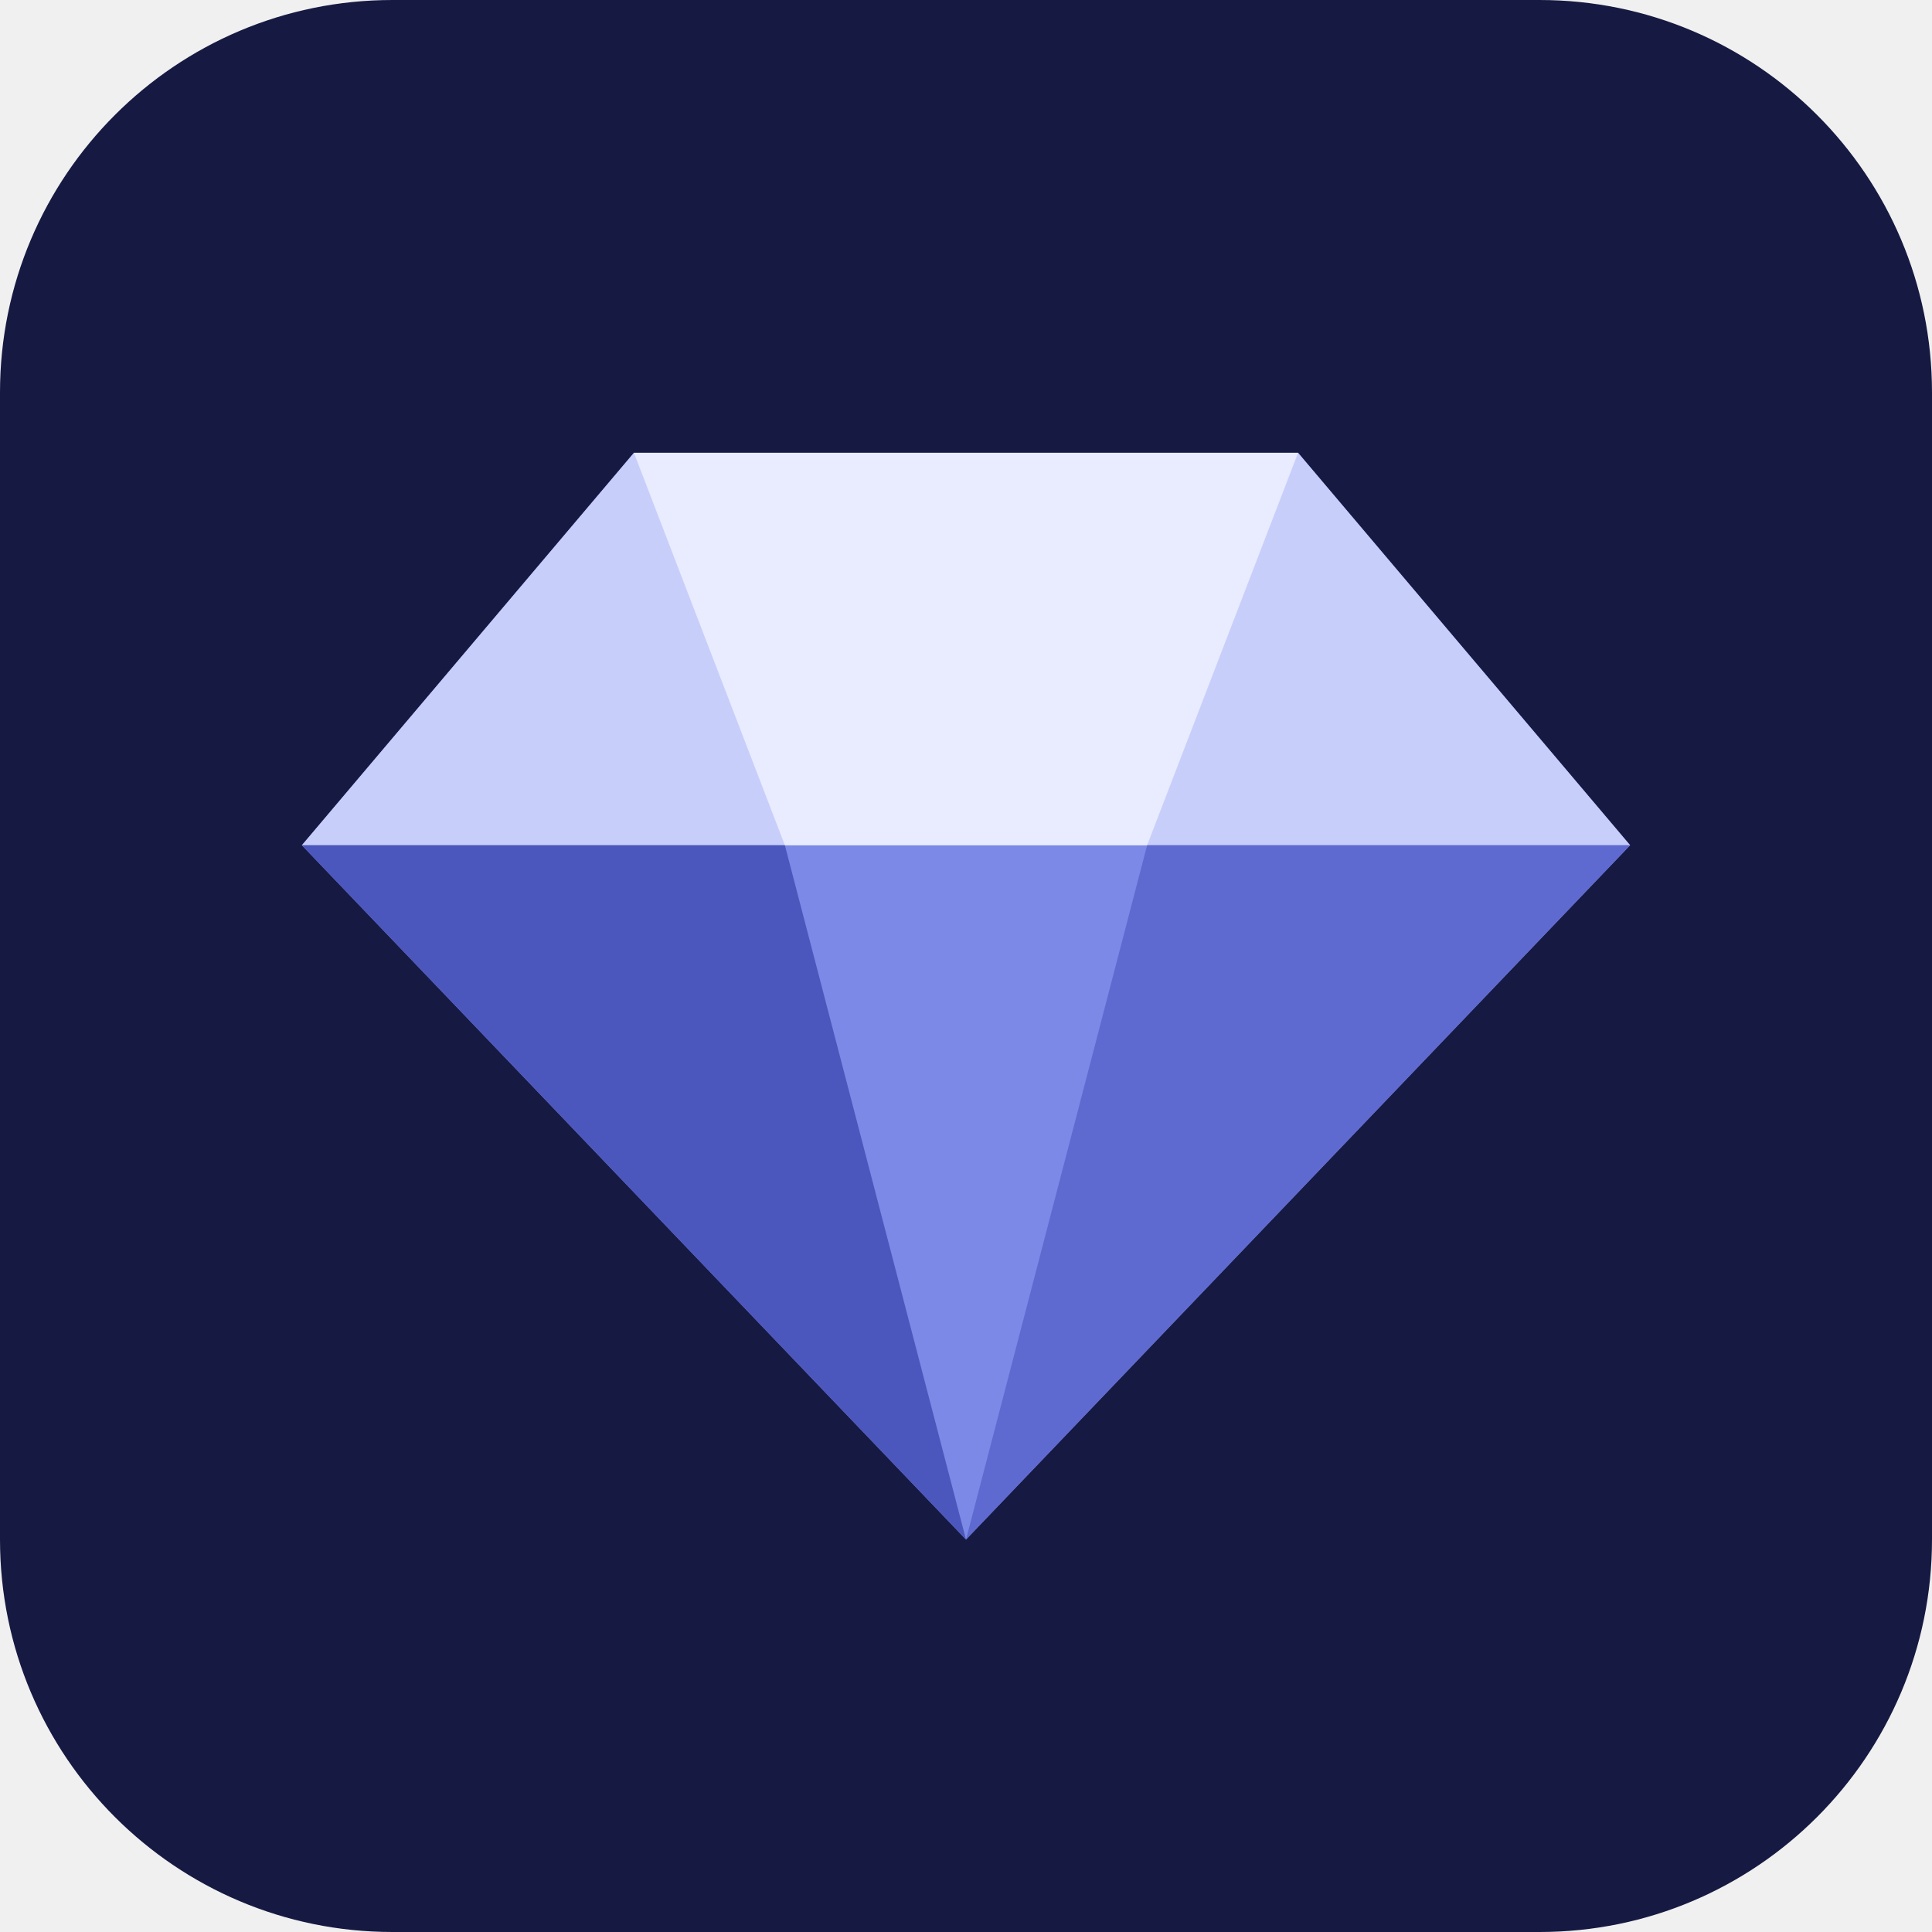
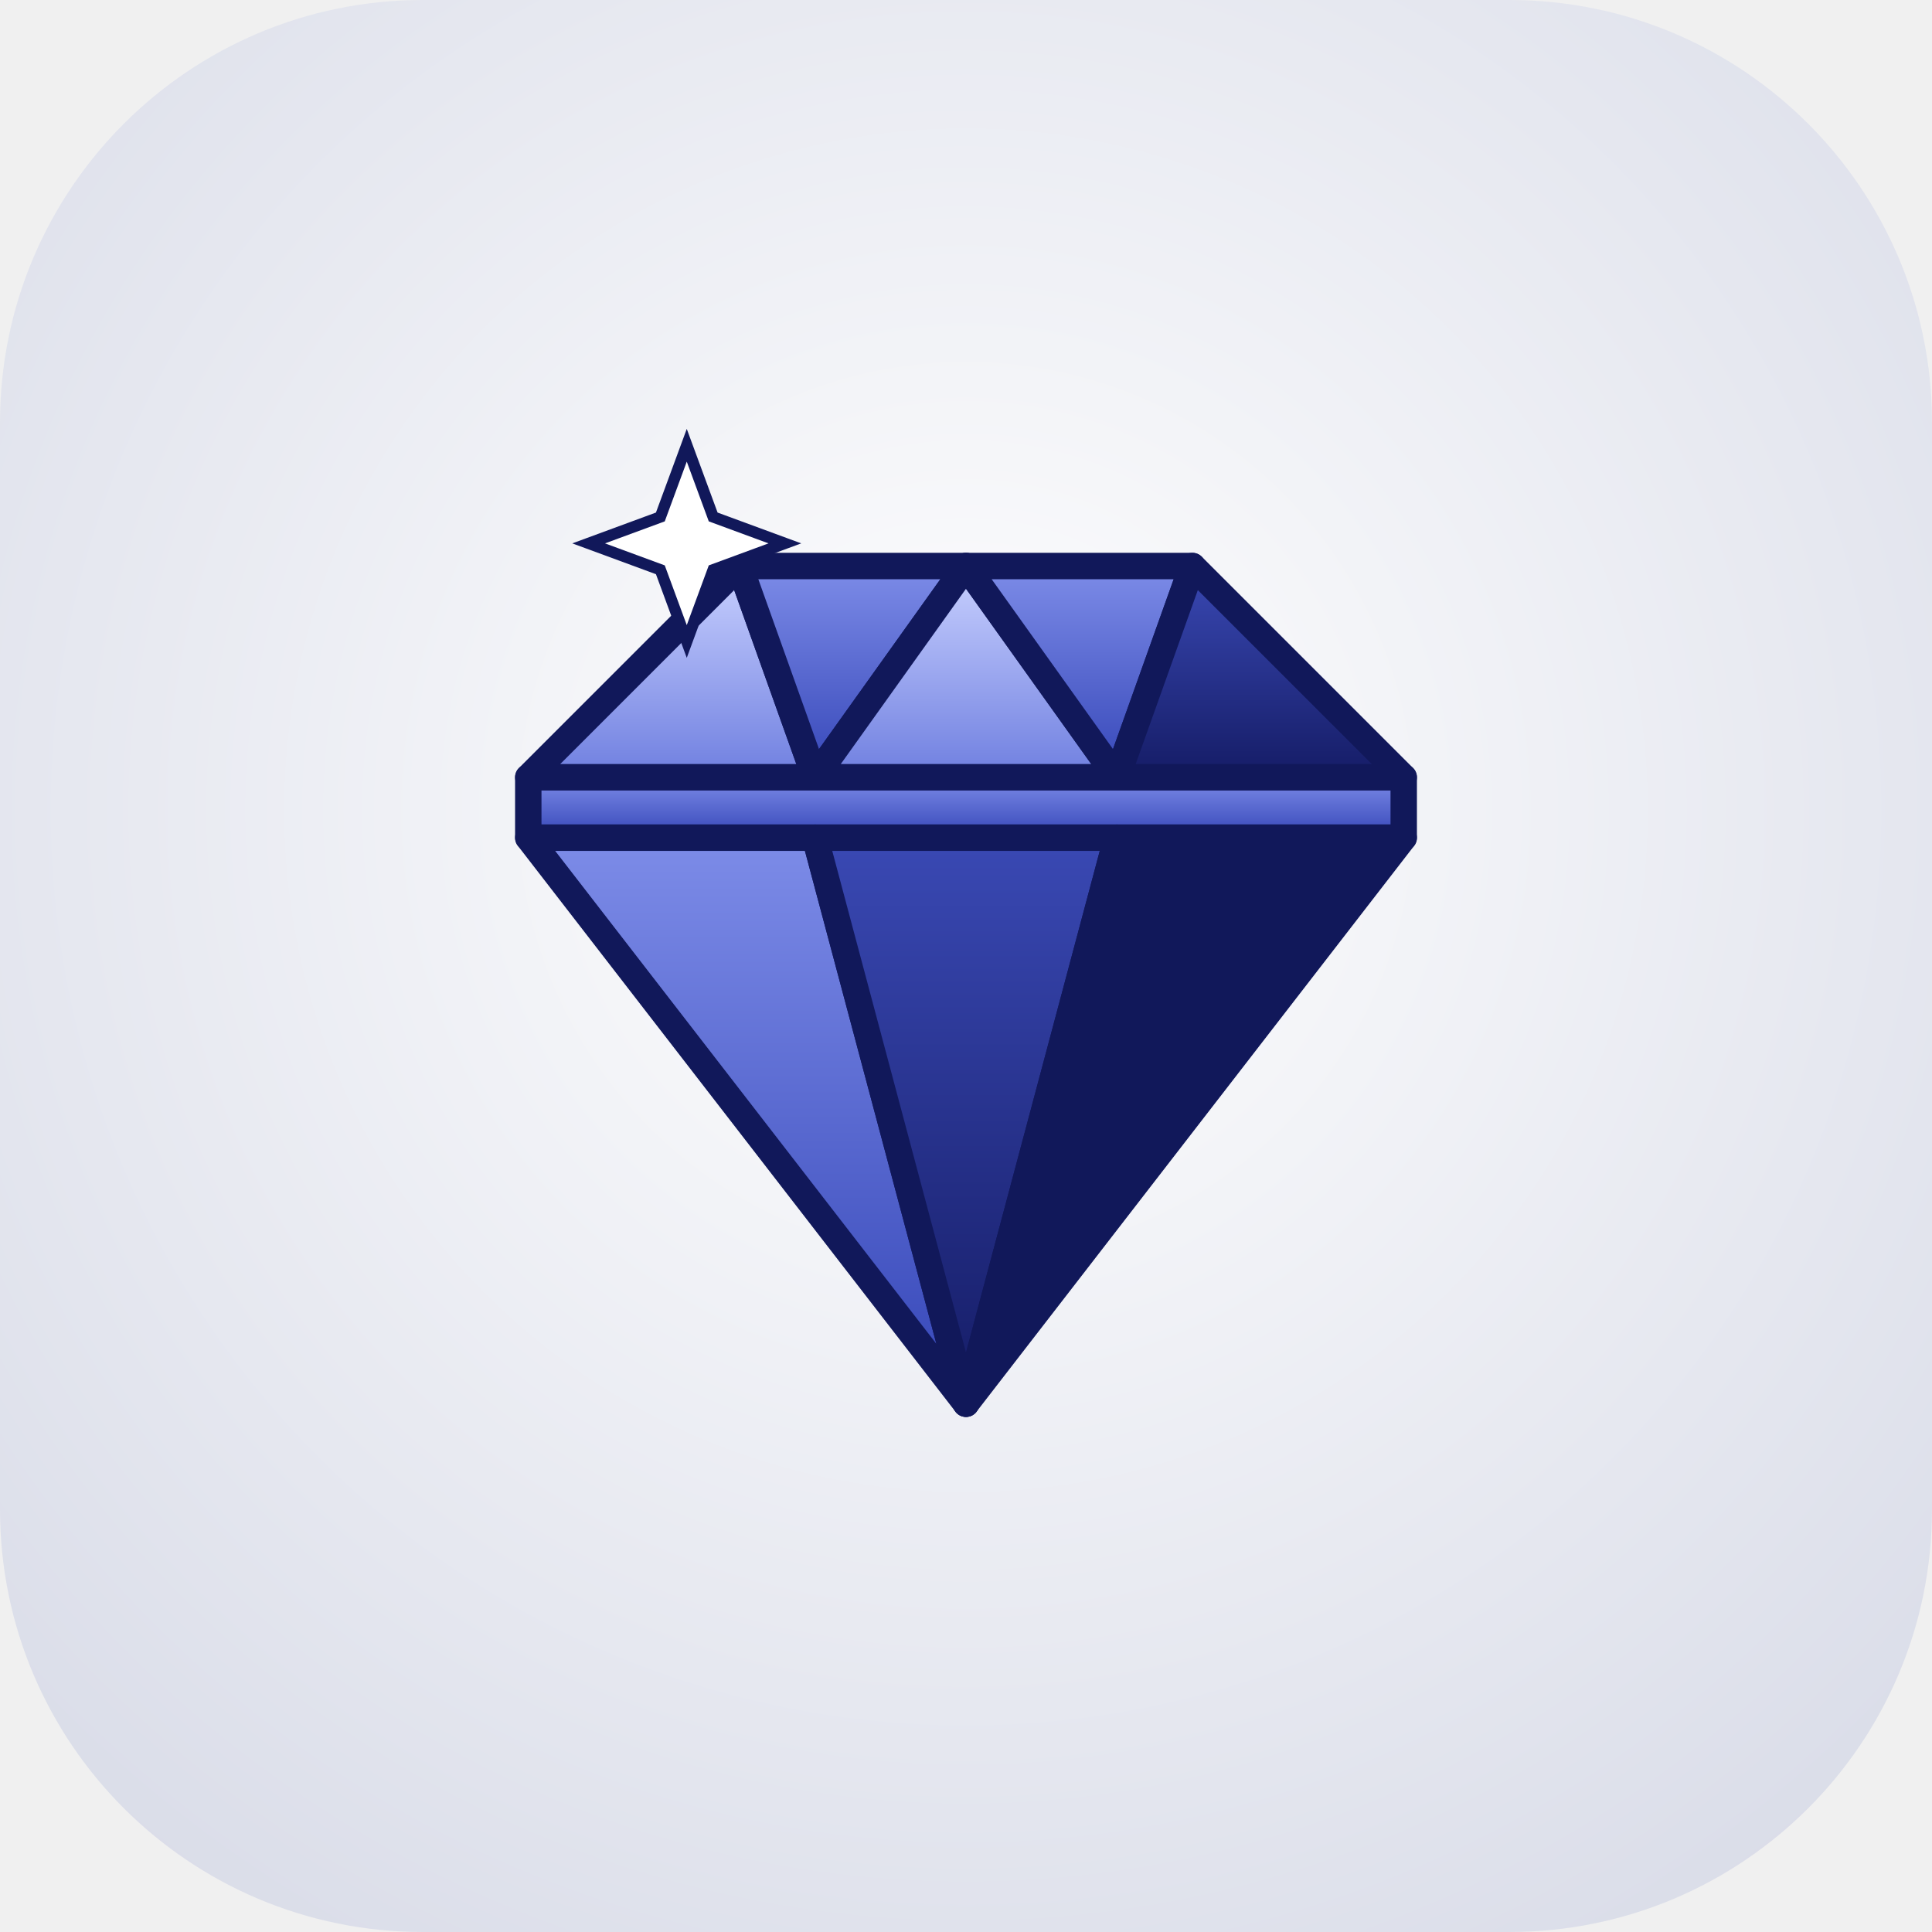
- <svg xmlns="http://www.w3.org/2000/svg" viewBox="0 0 64 64">
-   <rect width="64" height="64" rx="13" fill="#161a42" />
-   <path d="M21 15h22l11 13-22 23-22-23z" fill="#7d89e6" />
-   <path d="M21 15 10 28h44L43 15z" fill="#c8cefa" />
-   <path d="M21 15l5 13h12l5-13z" fill="#e9ebff" />
-   <path d="M10 28l22 23-6-23z" fill="#4c57bd" />
-   <path d="M54 28 32 51l6-23z" fill="#5f6ad0" />
+ <svg xmlns="http://www.w3.org/2000/svg" viewBox="0 0 512 512">
+   <defs>
+     <radialGradient id="bg" cx="50%" cy="42%" r="70%">
+       <stop offset="0" stop-color="#ffffff" />
+       <stop offset="1" stop-color="#d9dce8" />
+     </radialGradient>
+     <linearGradient id="hi" x1="0" y1="0" x2="0" y2="1">
+       <stop offset="0" stop-color="#c9d1ff" />
+       <stop offset="1" stop-color="#6f7fe0" />
+     </linearGradient>
+     <linearGradient id="mid" x1="0" y1="0" x2="0" y2="1">
+       <stop offset="0" stop-color="#7d8ce8" />
+       <stop offset="1" stop-color="#3546b8" />
+     </linearGradient>
+     <linearGradient id="lo" x1="0" y1="0" x2="0" y2="1">
+       <stop offset="0" stop-color="#3a49b4" />
+       <stop offset="1" stop-color="#151c66" />
+     </linearGradient>
+   </defs>
+   <rect width="512" height="512" rx="112" fill="url(#bg)" />
+   <g stroke="#11185a" stroke-width="7" stroke-linejoin="round">
+     <path d="M140 206 196 150 216 206Z" fill="url(#hi)" />
+     <path d="M196 150h60l-40 56Z" fill="url(#mid)" />
+     <path d="M256 150l-40 56h80Z" fill="url(#hi)" />
+     <path d="M256 150h60l-20 56Z" fill="url(#mid)" />
+     <path d="M316 150l56 56h-76Z" fill="url(#lo)" />
+     <path d="M140 206h232v16H140Z" fill="url(#mid)" />
+     <path d="M140 222h76l40 150Z" fill="url(#mid)" />
+     <path d="M216 222h80l-40 150Z" fill="url(#lo)" />
+     <path d="M296 222h76L256 372Z" fill="#11185a" />
+   </g>
+   <path d="M182 118l7 19 19 7-19 7-7 19-7-19-19-7 19-7Z" fill="#ffffff" stroke="#11185a" stroke-width="3" />
</svg>
